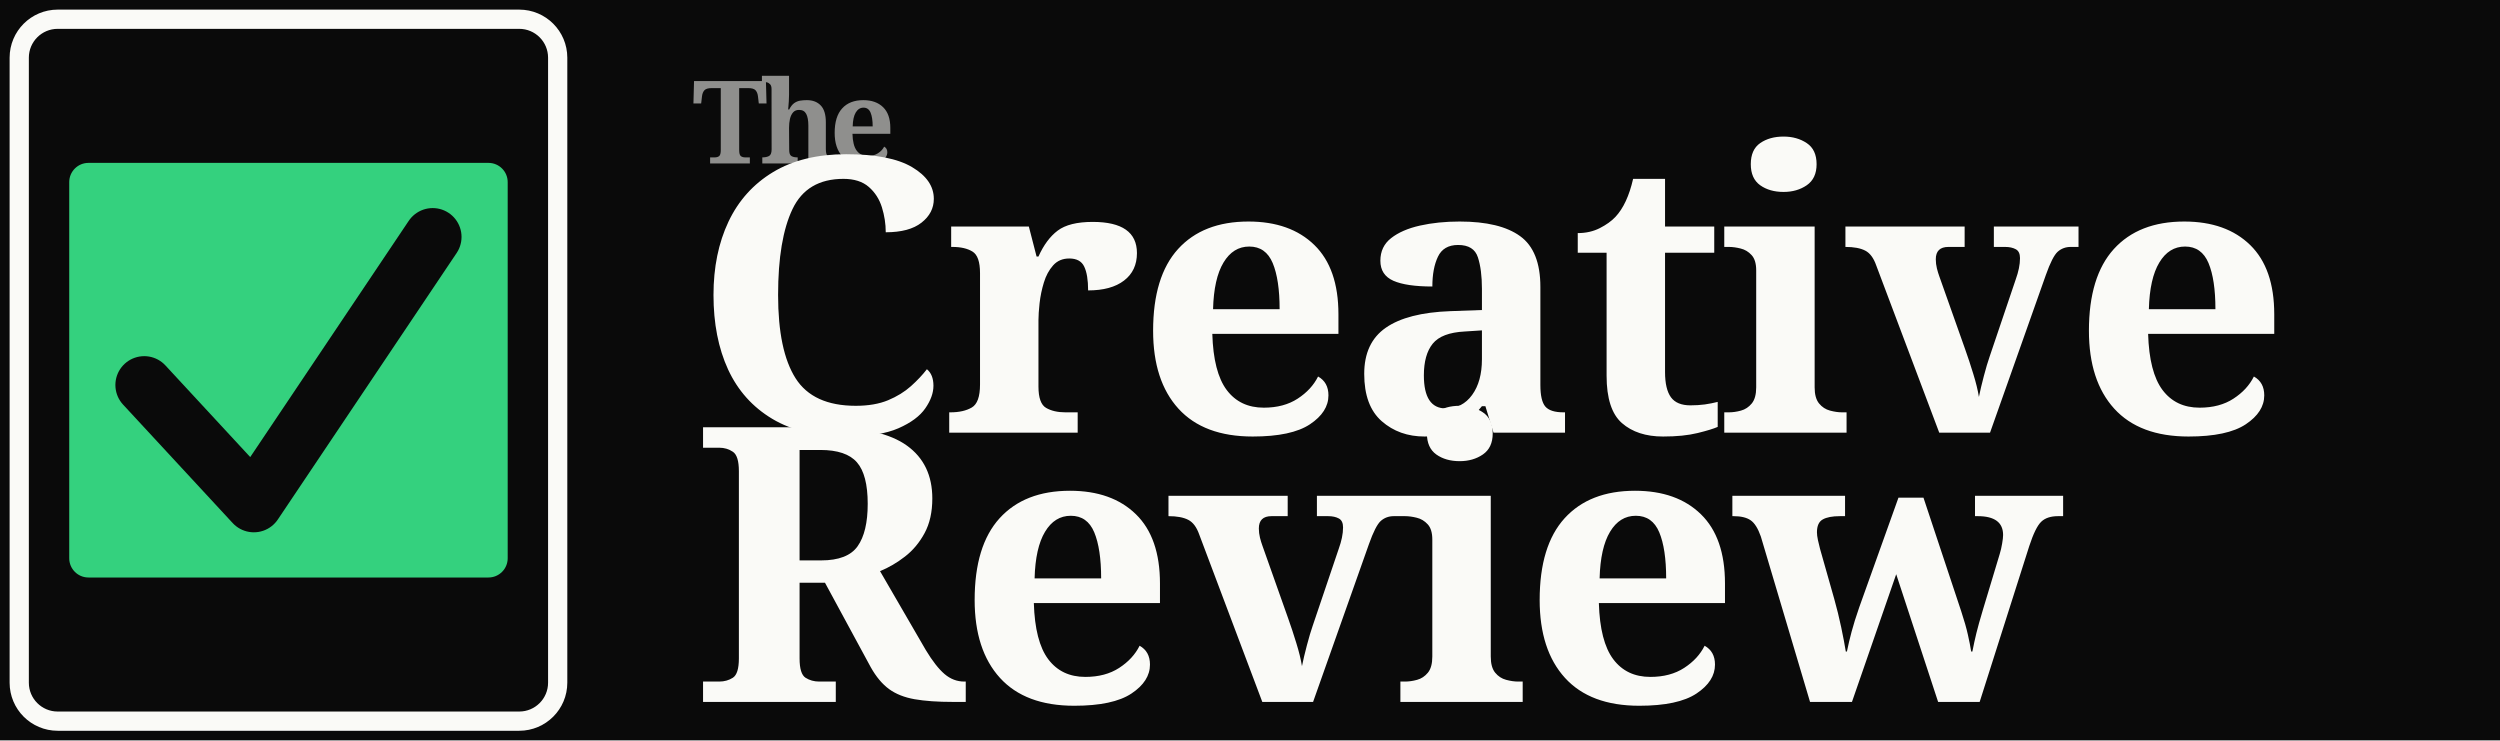
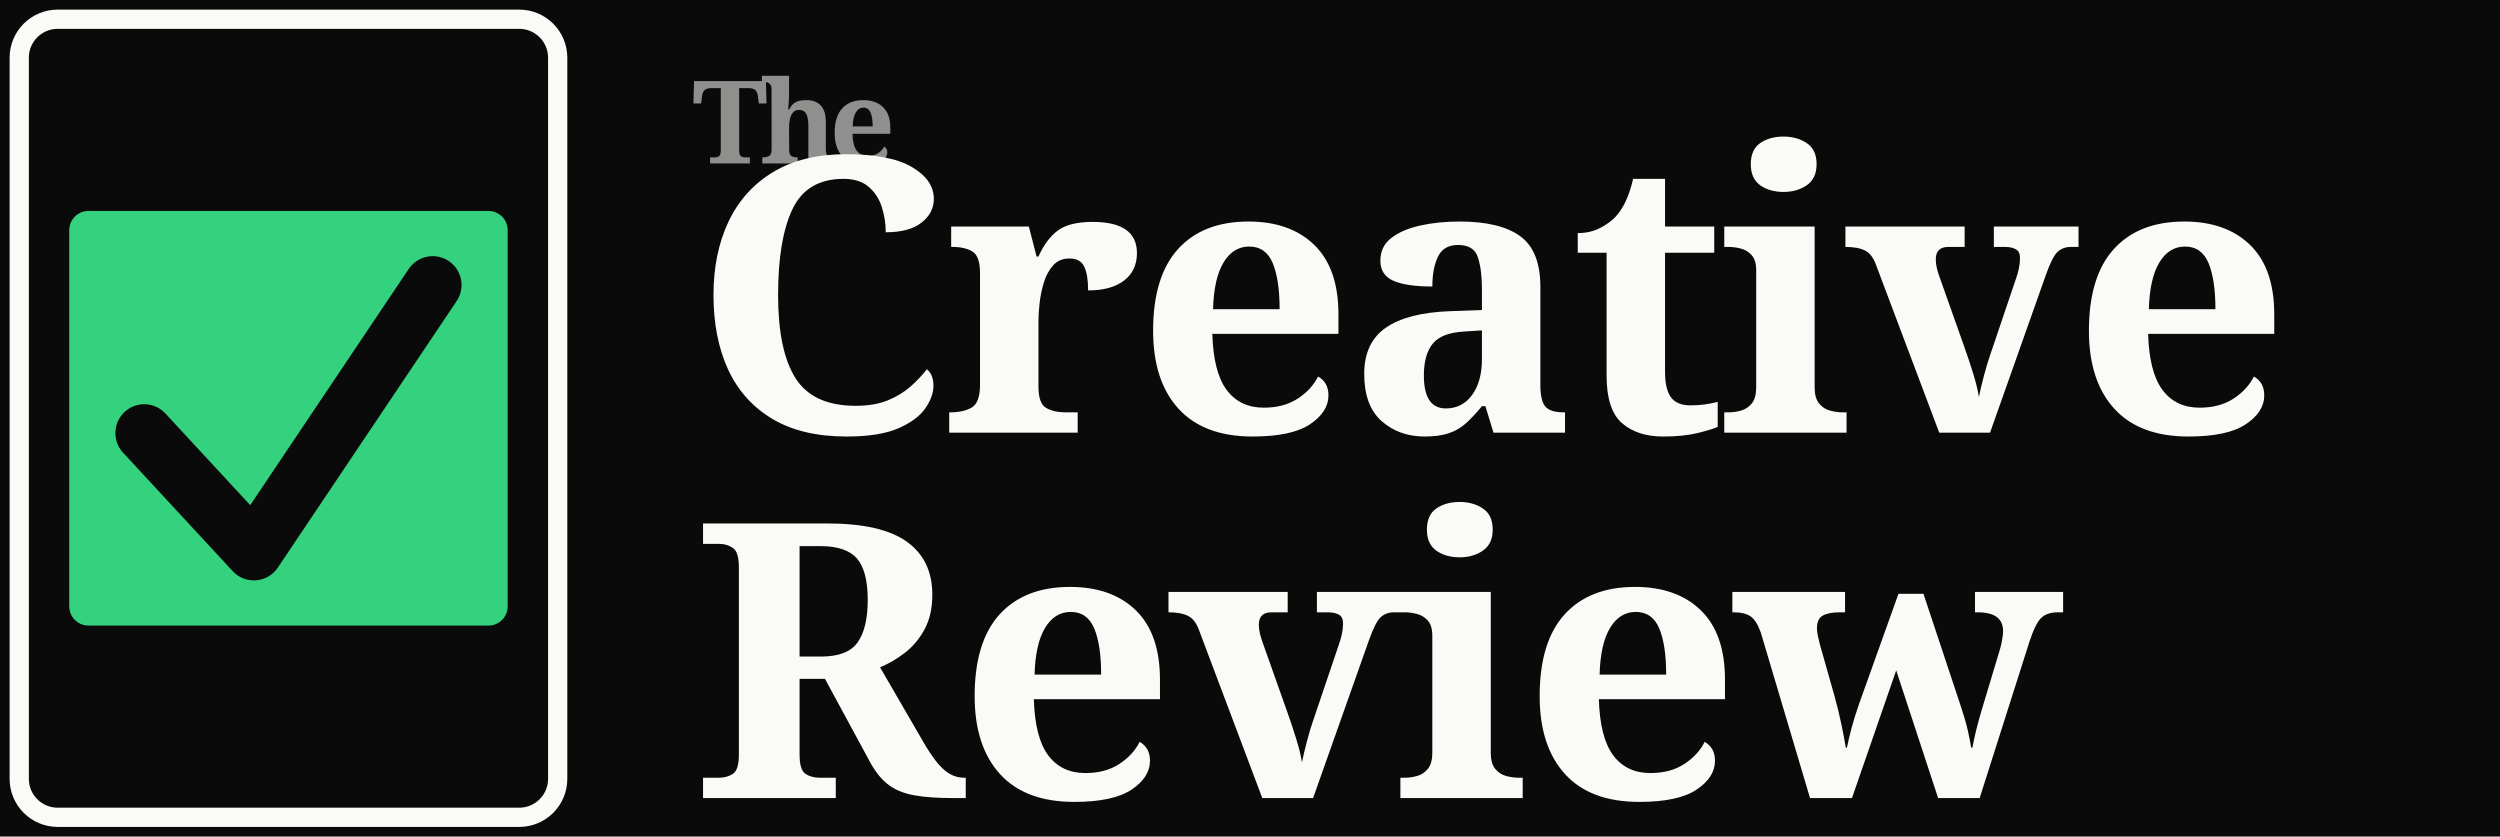
- <svg xmlns="http://www.w3.org/2000/svg" width="520" height="154" viewBox="0 0 520 154" role="img" aria-label="The Creative Review">
-   <rect width="520" height="154" fill="#0A0A0A" />
+ <svg xmlns="http://www.w3.org/2000/svg" width="520" height="174" viewBox="0 0 520 174" role="img" aria-label="The Creative Review">
+   <rect width="520" height="174" fill="#0A0A0A" />
  <g>
-     <rect x="4" y="4" width="112" height="146" rx="8" fill="#0A0A0A" stroke="#FAFAF7" stroke-width="4" />
-     <rect x="14.4" y="33.88" width="91.2" height="86.24" rx="4" fill="#34D17E" />
-     <path d="M 30 80.08 L 52.8 104.72 L 90 49.28" stroke="#0A0A0A" stroke-width="12" stroke-linecap="round" stroke-linejoin="round" fill="none" />
+     <rect x="4" y="4" width="112" height="166" rx="8" fill="#0A0A0A" stroke="#FAFAF7" stroke-width="4" />
+     <rect x="14.4" y="43.88" width="91.2" height="86.24" rx="4" fill="#34D17E" />
+     <path d="M 30 90.08 L 52.8 114.72 L 90 59.28" stroke="#0A0A0A" stroke-width="12" stroke-linecap="round" stroke-linejoin="round" fill="none" />
  </g>
  <g font-family="'Roboto Slab', Georgia, serif" fill="#FAFAF7" letter-spacing="-1.6">
    <text x="144" y="34" font-weight="600" font-size="24" fill="rgba(250,250,247,0.55)">The</text>
    <text x="144" y="90" font-weight="800" font-size="80">Creative</text>
-     <text x="144" y="146" font-weight="800" font-size="80">Review</text>
+     <text x="144" y="166" font-weight="800" font-size="80">Review</text>
  </g>
</svg>
